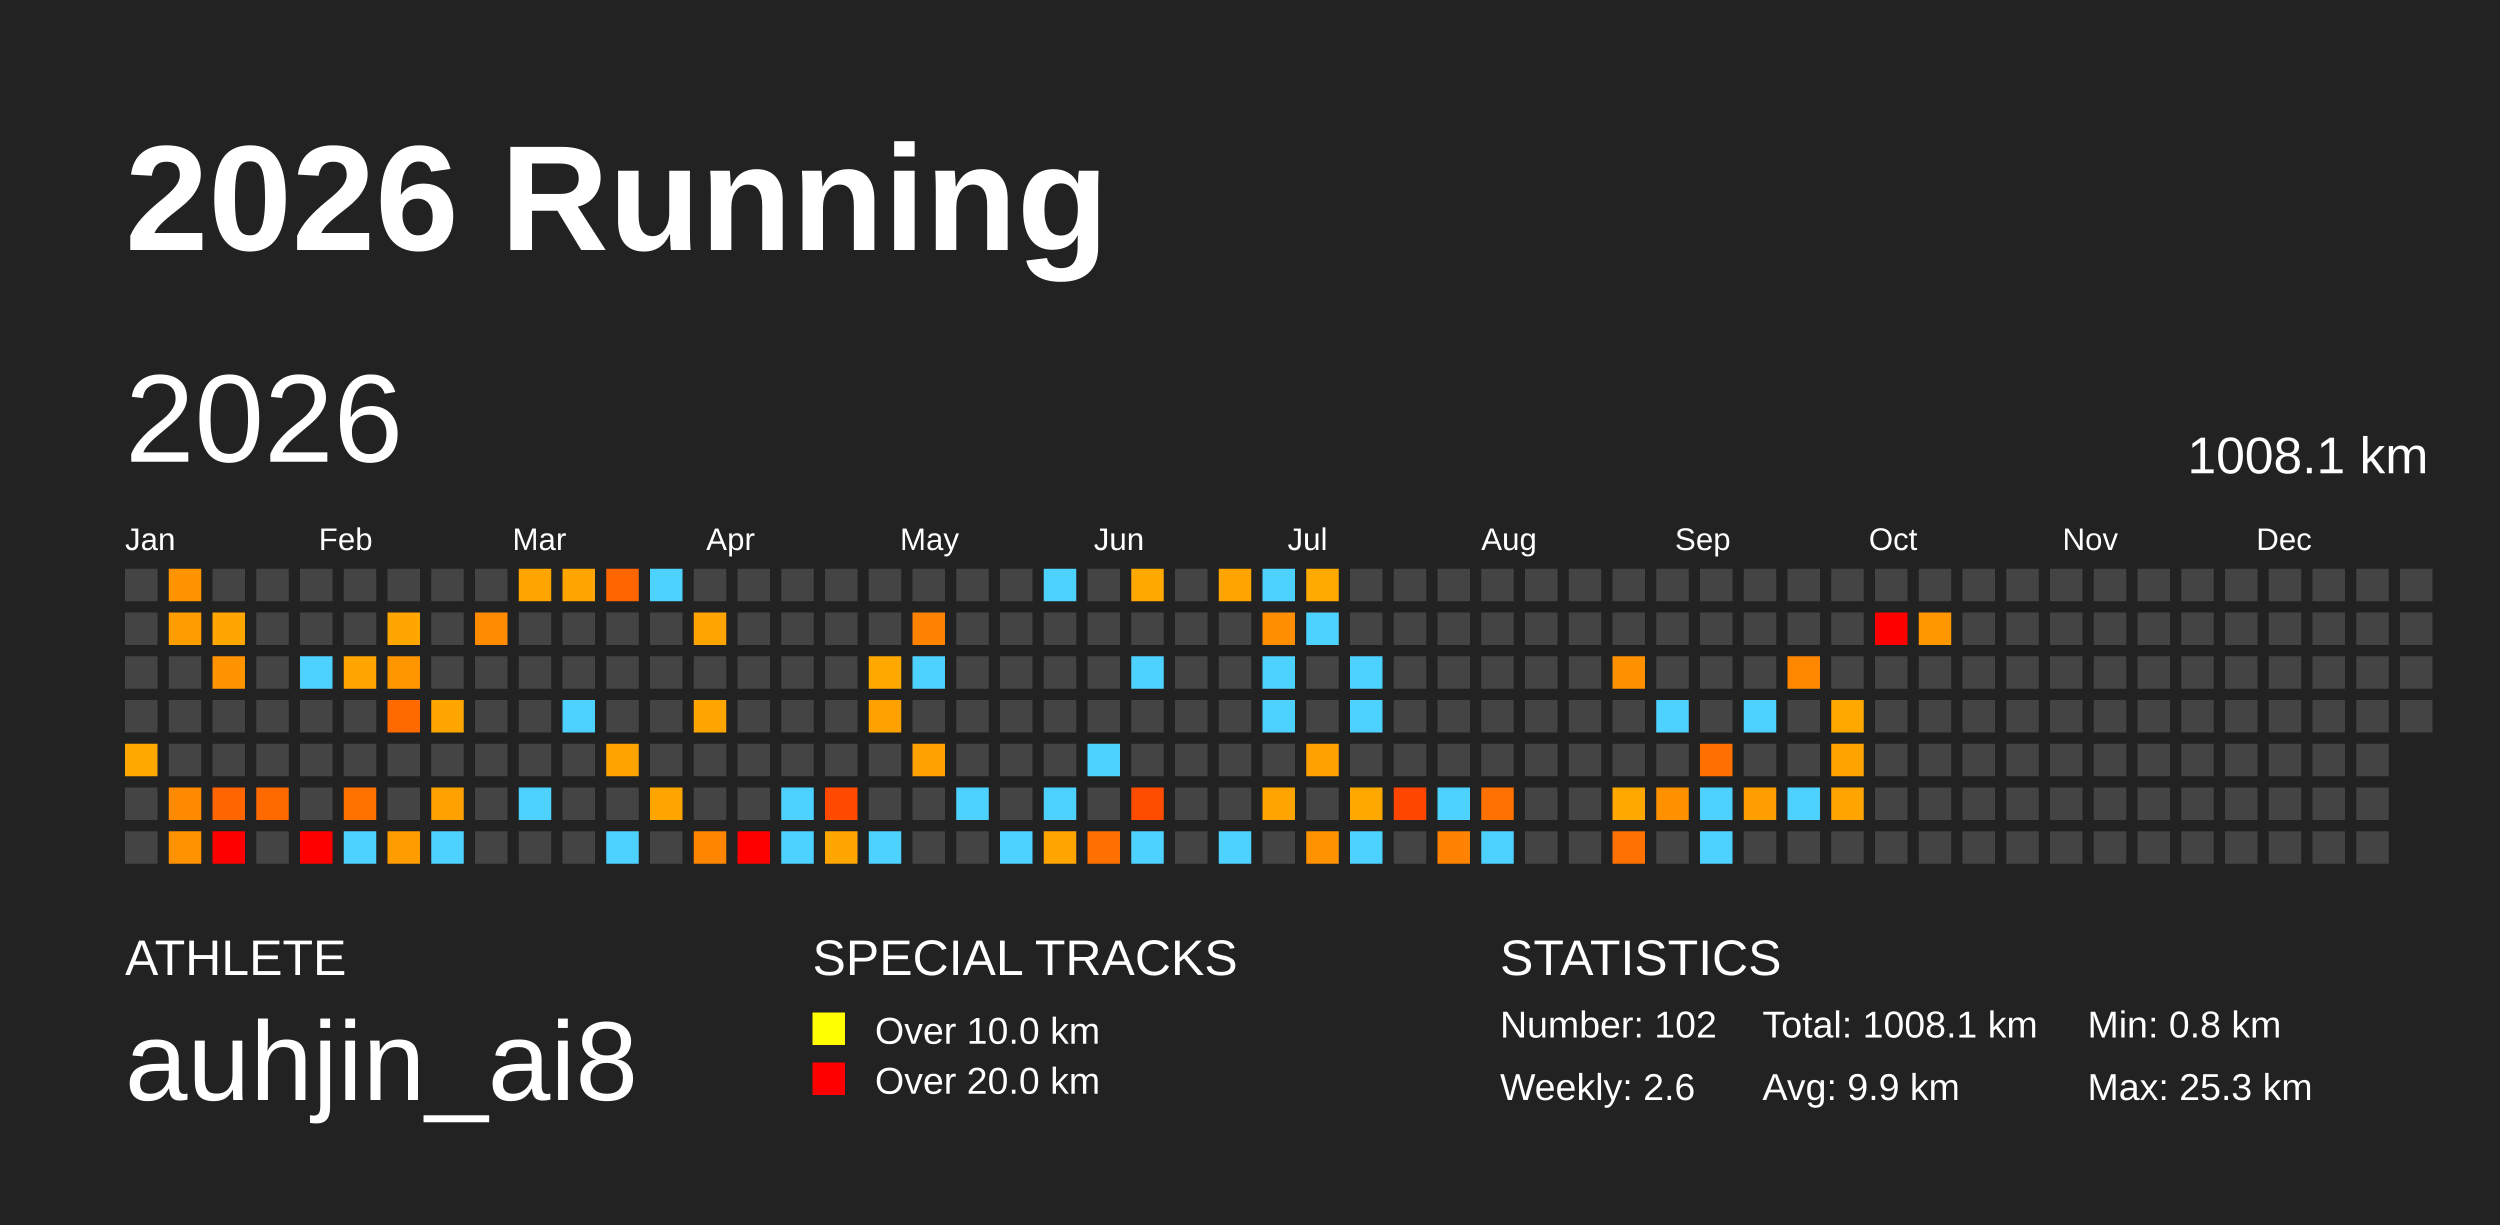
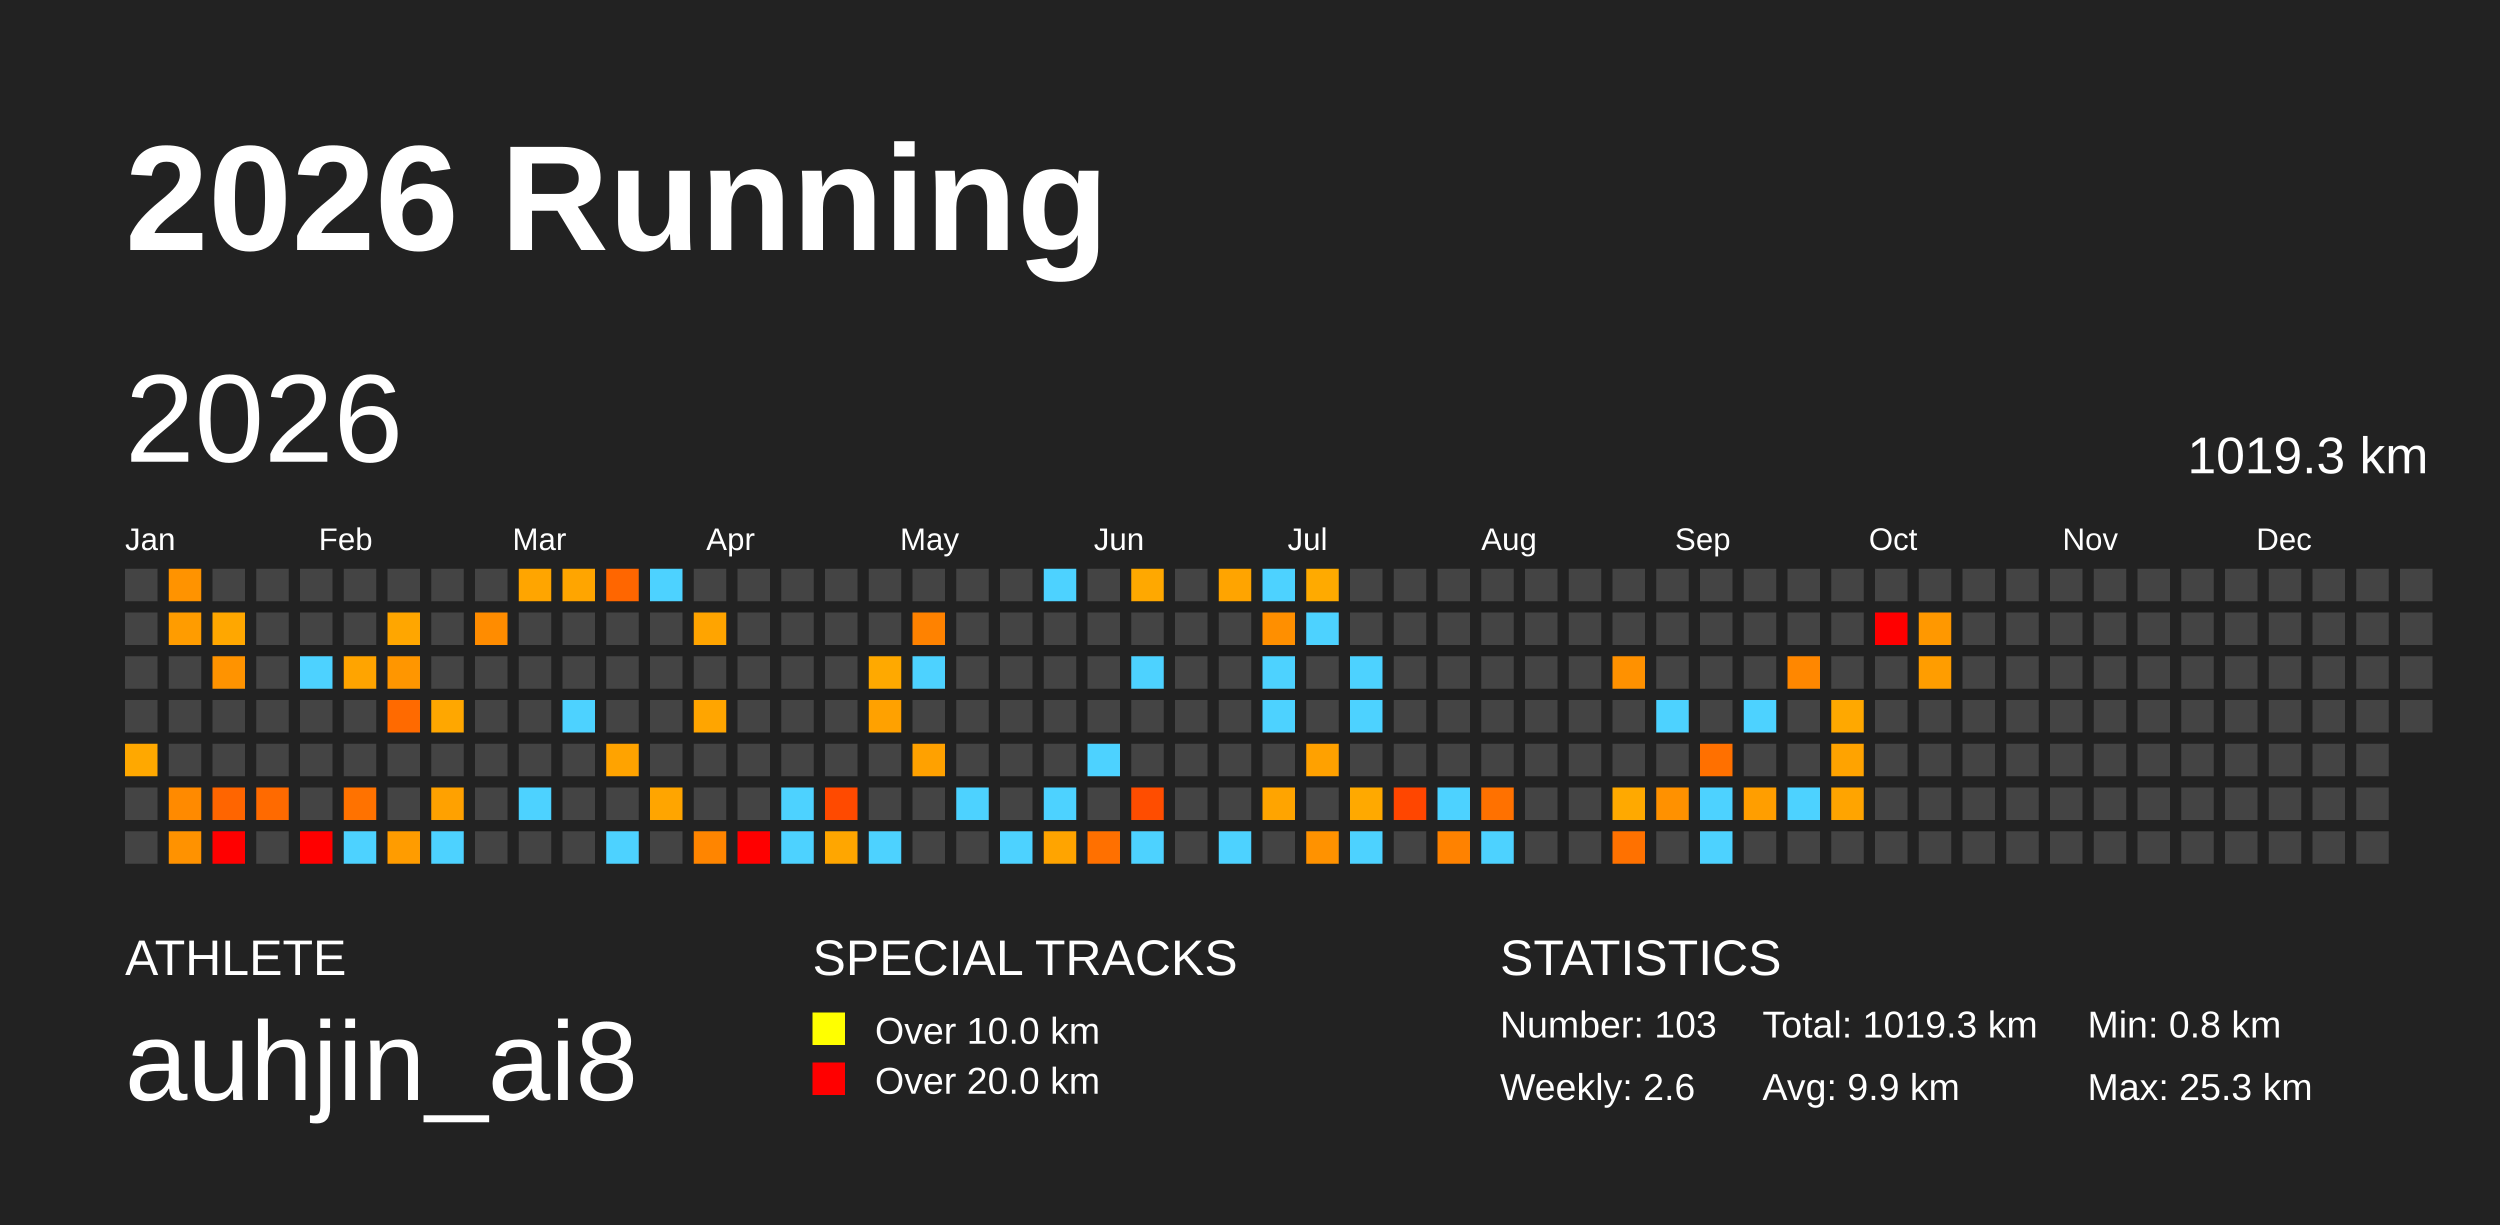
<svg xmlns="http://www.w3.org/2000/svg" baseProfile="full" height="98mm" version="1.1" viewBox="0,0,200,98" width="200mm">
  <defs />
  <rect fill="#222222" height="98" width="200" x="0" y="0" />
  <text fill="#FFFFFF" style="font-size:12px; font-family:Arial; font-weight:bold;" x="10" y="20">2026 Running</text>
  <text fill="#FFFFFF" style="font-size:4px; font-family:Arial" x="10" y="78">ATHLETE</text>
  <text fill="#FFFFFF" style="font-size:9px; font-family:Arial" x="10" y="88">auhjin_ai8</text>
  <text fill="#FFFFFF" style="font-size:4px; font-family:Arial" x="65" y="78">SPECIAL TRACKS</text>
  <rect fill="yellow" height="2.6" width="2.6" x="65" y="81" />
  <text fill="#FFFFFF" style="font-size:3px; font-family:Arial" x="70" y="83.5">Over 10.0 km</text>
  <rect fill="red" height="2.6" width="2.6" x="65" y="85" />
  <text fill="#FFFFFF" style="font-size:3px; font-family:Arial" x="70" y="87.5">Over 20.0 km</text>
  <text fill="#FFFFFF" style="font-size:4px; font-family:Arial" x="120" y="78">STATISTICS</text>
-   <text fill="#FFFFFF" style="font-size:3px; font-family:Arial" x="120" y="83">Number: 102</text>
+   <text fill="#FFFFFF" style="font-size:3px; font-family:Arial" x="120" y="83">Number: 103</text>
  <text fill="#FFFFFF" style="font-size:3px; font-family:Arial" x="120" y="88">Weekly: 2.6</text>
-   <text fill="#FFFFFF" style="font-size:3px; font-family:Arial" x="141" y="83">Total: 1008.1 km</text>
+   <text fill="#FFFFFF" style="font-size:3px; font-family:Arial" x="141" y="83">Total: 1019.3 km</text>
  <text fill="#FFFFFF" style="font-size:3px; font-family:Arial" x="141" y="88">Avg: 9.9 km</text>
  <text fill="#FFFFFF" style="font-size:3px; font-family:Arial" x="167" y="83">Min: 0.8 km</text>
  <text fill="#FFFFFF" style="font-size:3px; font-family:Arial" x="167" y="88">Max: 25.3 km</text>
  <text dominant-baseline="hanging" fill="#FFFFFF" style="font-size:10.0px; font-family:Arial;" x="10" y="30">2026</text>
-   <text dominant-baseline="hanging" fill="#FFFFFF" style="font-size:4.125px; font-family:Arial;" x="175" y="35">1008.1 km</text>
+   <text dominant-baseline="hanging" fill="#FFFFFF" style="font-size:4.125px; font-family:Arial;" x="175" y="35">1019.3 km</text>
  <text fill="#FFFFFF" style="font-size:2.5px; font-family:Arial" x="10.0" y="44">Jan</text>
  <text fill="#FFFFFF" style="font-size:2.5px; font-family:Arial" x="25.5" y="44">Feb</text>
  <text fill="#FFFFFF" style="font-size:2.5px; font-family:Arial" x="41.0" y="44">Mar</text>
  <text fill="#FFFFFF" style="font-size:2.5px; font-family:Arial" x="56.5" y="44">Apr</text>
  <text fill="#FFFFFF" style="font-size:2.5px; font-family:Arial" x="72.0" y="44">May</text>
  <text fill="#FFFFFF" style="font-size:2.5px; font-family:Arial" x="87.5" y="44">Jun</text>
  <text fill="#FFFFFF" style="font-size:2.5px; font-family:Arial" x="103.0" y="44">Jul</text>
  <text fill="#FFFFFF" style="font-size:2.5px; font-family:Arial" x="118.5" y="44">Aug</text>
  <text fill="#FFFFFF" style="font-size:2.5px; font-family:Arial" x="134.0" y="44">Sep</text>
  <text fill="#FFFFFF" style="font-size:2.5px; font-family:Arial" x="149.5" y="44">Oct</text>
  <text fill="#FFFFFF" style="font-size:2.5px; font-family:Arial" x="165.0" y="44">Nov</text>
  <text fill="#FFFFFF" style="font-size:2.5px; font-family:Arial" x="180.5" y="44">Dec</text>
  <rect fill="#444444" height="2.6" width="2.6" x="10.0" y="45.5" />
  <rect fill="#444444" height="2.6" width="2.6" x="10.0" y="49.0" />
  <rect fill="#444444" height="2.6" width="2.6" x="10.0" y="52.5" />
  <rect fill="#444444" height="2.6" width="2.6" x="10.0" y="56.0" />
  <rect fill="#ffa800" height="2.6" width="2.6" x="10.0" y="59.5" />
  <rect fill="#444444" height="2.6" width="2.6" x="10.0" y="63.0" />
  <rect fill="#444444" height="2.6" width="2.6" x="10.0" y="66.5" />
  <rect fill="#ff9300" height="2.6" width="2.6" x="13.5" y="45.5" />
  <rect fill="#ff9c00" height="2.6" width="2.6" x="13.5" y="49.0" />
  <rect fill="#444444" height="2.6" width="2.6" x="13.5" y="52.5" />
  <rect fill="#444444" height="2.6" width="2.6" x="13.5" y="56.0" />
  <rect fill="#444444" height="2.6" width="2.6" x="13.5" y="59.5" />
  <rect fill="#ff8a00" height="2.6" width="2.6" x="13.5" y="63.0" />
  <rect fill="#ff9200" height="2.6" width="2.6" x="13.5" y="66.5" />
  <rect fill="#444444" height="2.6" width="2.6" x="17.0" y="45.5" />
  <rect fill="#ffa700" height="2.6" width="2.6" x="17.0" y="49.0" />
  <rect fill="#ff9300" height="2.6" width="2.6" x="17.0" y="52.5" />
  <rect fill="#444444" height="2.6" width="2.6" x="17.0" y="56.0" />
  <rect fill="#444444" height="2.6" width="2.6" x="17.0" y="59.5" />
  <rect fill="#ff6500" height="2.6" width="2.6" x="17.0" y="63.0" />
  <rect fill="red" height="2.6" width="2.6" x="17.0" y="66.5" />
  <rect fill="#444444" height="2.6" width="2.6" x="20.5" y="45.5" />
  <rect fill="#444444" height="2.6" width="2.6" x="20.5" y="49.0" />
  <rect fill="#444444" height="2.6" width="2.6" x="20.5" y="52.5" />
  <rect fill="#444444" height="2.6" width="2.6" x="20.5" y="56.0" />
  <rect fill="#444444" height="2.6" width="2.6" x="20.5" y="59.5" />
  <rect fill="#ff6a00" height="2.6" width="2.6" x="20.5" y="63.0" />
  <rect fill="#444444" height="2.6" width="2.6" x="20.5" y="66.5" />
  <rect fill="#444444" height="2.6" width="2.6" x="24.0" y="45.5" />
  <rect fill="#444444" height="2.6" width="2.6" x="24.0" y="49.0" />
  <rect fill="#4dd2ff" height="2.6" width="2.6" x="24.0" y="52.5" />
  <rect fill="#444444" height="2.6" width="2.6" x="24.0" y="56.0" />
  <rect fill="#444444" height="2.6" width="2.6" x="24.0" y="59.5" />
  <rect fill="#444444" height="2.6" width="2.6" x="24.0" y="63.0" />
  <rect fill="red" height="2.6" width="2.6" x="24.0" y="66.5" />
  <rect fill="#444444" height="2.6" width="2.6" x="27.5" y="45.5" />
  <rect fill="#444444" height="2.6" width="2.6" x="27.5" y="49.0" />
  <rect fill="#ffa400" height="2.6" width="2.6" x="27.5" y="52.5" />
  <rect fill="#444444" height="2.6" width="2.6" x="27.5" y="56.0" />
  <rect fill="#444444" height="2.6" width="2.6" x="27.5" y="59.5" />
  <rect fill="#ff7200" height="2.6" width="2.6" x="27.5" y="63.0" />
  <rect fill="#4dd2ff" height="2.6" width="2.6" x="27.5" y="66.5" />
  <rect fill="#444444" height="2.6" width="2.6" x="31.0" y="45.5" />
  <rect fill="#ffa600" height="2.6" width="2.6" x="31.0" y="49.0" />
  <rect fill="#ff9600" height="2.6" width="2.6" x="31.0" y="52.5" />
  <rect fill="#ff6a00" height="2.6" width="2.6" x="31.0" y="56.0" />
  <rect fill="#444444" height="2.6" width="2.6" x="31.0" y="59.5" />
  <rect fill="#444444" height="2.6" width="2.6" x="31.0" y="63.0" />
  <rect fill="#ff9c00" height="2.6" width="2.6" x="31.0" y="66.5" />
  <rect fill="#444444" height="2.6" width="2.6" x="34.5" y="45.5" />
  <rect fill="#444444" height="2.6" width="2.6" x="34.5" y="49.0" />
  <rect fill="#444444" height="2.6" width="2.6" x="34.5" y="52.5" />
  <rect fill="#ffa700" height="2.6" width="2.6" x="34.5" y="56.0" />
  <rect fill="#444444" height="2.6" width="2.6" x="34.5" y="59.5" />
  <rect fill="#ffa100" height="2.6" width="2.6" x="34.5" y="63.0" />
  <rect fill="#4dd2ff" height="2.6" width="2.6" x="34.5" y="66.5" />
  <rect fill="#444444" height="2.6" width="2.6" x="38.0" y="45.5" />
  <rect fill="#ff8c00" height="2.6" width="2.6" x="38.0" y="49.0" />
  <rect fill="#444444" height="2.6" width="2.6" x="38.0" y="52.5" />
  <rect fill="#444444" height="2.6" width="2.6" x="38.0" y="56.0" />
  <rect fill="#444444" height="2.6" width="2.6" x="38.0" y="59.5" />
  <rect fill="#444444" height="2.6" width="2.6" x="38.0" y="63.0" />
  <rect fill="#444444" height="2.6" width="2.6" x="38.0" y="66.5" />
  <rect fill="#ffa500" height="2.6" width="2.6" x="41.5" y="45.5" />
  <rect fill="#444444" height="2.6" width="2.6" x="41.5" y="49.0" />
  <rect fill="#444444" height="2.6" width="2.6" x="41.5" y="52.5" />
  <rect fill="#444444" height="2.6" width="2.6" x="41.5" y="56.0" />
  <rect fill="#444444" height="2.6" width="2.6" x="41.5" y="59.5" />
  <rect fill="#4dd2ff" height="2.6" width="2.6" x="41.5" y="63.0" />
  <rect fill="#444444" height="2.6" width="2.6" x="41.5" y="66.5" />
  <rect fill="#ffa500" height="2.6" width="2.6" x="45.0" y="45.5" />
  <rect fill="#444444" height="2.6" width="2.6" x="45.0" y="49.0" />
  <rect fill="#444444" height="2.6" width="2.6" x="45.0" y="52.5" />
  <rect fill="#4dd2ff" height="2.6" width="2.6" x="45.0" y="56.0" />
  <rect fill="#444444" height="2.6" width="2.6" x="45.0" y="59.5" />
  <rect fill="#444444" height="2.6" width="2.6" x="45.0" y="63.0" />
  <rect fill="#444444" height="2.6" width="2.6" x="45.0" y="66.5" />
  <rect fill="#ff6600" height="2.6" width="2.6" x="48.5" y="45.5" />
  <rect fill="#444444" height="2.6" width="2.6" x="48.5" y="49.0" />
  <rect fill="#444444" height="2.6" width="2.6" x="48.5" y="52.5" />
  <rect fill="#444444" height="2.6" width="2.6" x="48.5" y="56.0" />
  <rect fill="#ffa300" height="2.6" width="2.6" x="48.5" y="59.5" />
  <rect fill="#444444" height="2.6" width="2.6" x="48.5" y="63.0" />
  <rect fill="#4dd2ff" height="2.6" width="2.6" x="48.5" y="66.5" />
  <rect fill="#4dd2ff" height="2.6" width="2.6" x="52.0" y="45.5" />
  <rect fill="#444444" height="2.6" width="2.6" x="52.0" y="49.0" />
  <rect fill="#444444" height="2.6" width="2.6" x="52.0" y="52.5" />
  <rect fill="#444444" height="2.6" width="2.6" x="52.0" y="56.0" />
  <rect fill="#444444" height="2.6" width="2.6" x="52.0" y="59.5" />
  <rect fill="#ffa500" height="2.6" width="2.6" x="52.0" y="63.0" />
  <rect fill="#444444" height="2.6" width="2.6" x="52.0" y="66.5" />
  <rect fill="#444444" height="2.6" width="2.6" x="55.5" y="45.5" />
  <rect fill="#ffa400" height="2.6" width="2.6" x="55.5" y="49.0" />
  <rect fill="#444444" height="2.6" width="2.6" x="55.5" y="52.5" />
  <rect fill="#ffa500" height="2.6" width="2.6" x="55.5" y="56.0" />
  <rect fill="#444444" height="2.6" width="2.6" x="55.5" y="59.5" />
  <rect fill="#444444" height="2.6" width="2.6" x="55.5" y="63.0" />
  <rect fill="#ff8500" height="2.6" width="2.6" x="55.5" y="66.5" />
  <rect fill="#444444" height="2.6" width="2.6" x="59.0" y="45.5" />
  <rect fill="#444444" height="2.6" width="2.6" x="59.0" y="49.0" />
  <rect fill="#444444" height="2.6" width="2.6" x="59.0" y="52.5" />
  <rect fill="#444444" height="2.6" width="2.6" x="59.0" y="56.0" />
  <rect fill="#444444" height="2.6" width="2.6" x="59.0" y="59.5" />
  <rect fill="#444444" height="2.6" width="2.6" x="59.0" y="63.0" />
  <rect fill="red" height="2.6" width="2.6" x="59.0" y="66.5" />
  <rect fill="#444444" height="2.6" width="2.6" x="62.5" y="45.5" />
  <rect fill="#444444" height="2.6" width="2.6" x="62.5" y="49.0" />
  <rect fill="#444444" height="2.6" width="2.6" x="62.5" y="52.5" />
  <rect fill="#444444" height="2.6" width="2.6" x="62.5" y="56.0" />
  <rect fill="#444444" height="2.6" width="2.6" x="62.5" y="59.5" />
  <rect fill="#4dd2ff" height="2.6" width="2.6" x="62.5" y="63.0" />
  <rect fill="#4dd2ff" height="2.6" width="2.6" x="62.5" y="66.5" />
  <rect fill="#444444" height="2.6" width="2.6" x="66.0" y="45.5" />
  <rect fill="#444444" height="2.6" width="2.6" x="66.0" y="49.0" />
  <rect fill="#444444" height="2.6" width="2.6" x="66.0" y="52.5" />
  <rect fill="#444444" height="2.6" width="2.6" x="66.0" y="56.0" />
  <rect fill="#444444" height="2.6" width="2.6" x="66.0" y="59.5" />
  <rect fill="#ff4a00" height="2.6" width="2.6" x="66.0" y="63.0" />
  <rect fill="#ffa600" height="2.6" width="2.6" x="66.0" y="66.5" />
  <rect fill="#444444" height="2.6" width="2.6" x="69.5" y="45.5" />
  <rect fill="#444444" height="2.6" width="2.6" x="69.5" y="49.0" />
  <rect fill="#ffa900" height="2.6" width="2.6" x="69.5" y="52.5" />
  <rect fill="#ffa100" height="2.6" width="2.6" x="69.5" y="56.0" />
  <rect fill="#444444" height="2.6" width="2.6" x="69.5" y="59.5" />
  <rect fill="#444444" height="2.6" width="2.6" x="69.5" y="63.0" />
  <rect fill="#4dd2ff" height="2.6" width="2.6" x="69.5" y="66.5" />
  <rect fill="#444444" height="2.6" width="2.6" x="73.0" y="45.5" />
  <rect fill="#ff8200" height="2.6" width="2.6" x="73.0" y="49.0" />
  <rect fill="#4dd2ff" height="2.6" width="2.6" x="73.0" y="52.5" />
  <rect fill="#444444" height="2.6" width="2.6" x="73.0" y="56.0" />
  <rect fill="#ffa100" height="2.6" width="2.6" x="73.0" y="59.5" />
  <rect fill="#444444" height="2.6" width="2.6" x="73.0" y="63.0" />
  <rect fill="#444444" height="2.6" width="2.6" x="73.0" y="66.5" />
  <rect fill="#444444" height="2.6" width="2.6" x="76.5" y="45.5" />
  <rect fill="#444444" height="2.6" width="2.6" x="76.5" y="49.0" />
  <rect fill="#444444" height="2.6" width="2.6" x="76.5" y="52.5" />
  <rect fill="#444444" height="2.6" width="2.6" x="76.5" y="56.0" />
  <rect fill="#444444" height="2.6" width="2.6" x="76.5" y="59.5" />
  <rect fill="#4dd2ff" height="2.6" width="2.6" x="76.5" y="63.0" />
  <rect fill="#444444" height="2.6" width="2.6" x="76.5" y="66.5" />
  <rect fill="#444444" height="2.6" width="2.6" x="80.0" y="45.5" />
  <rect fill="#444444" height="2.6" width="2.6" x="80.0" y="49.0" />
  <rect fill="#444444" height="2.6" width="2.6" x="80.0" y="52.5" />
  <rect fill="#444444" height="2.6" width="2.6" x="80.0" y="56.0" />
  <rect fill="#444444" height="2.6" width="2.6" x="80.0" y="59.5" />
  <rect fill="#444444" height="2.6" width="2.6" x="80.0" y="63.0" />
  <rect fill="#4dd2ff" height="2.6" width="2.6" x="80.0" y="66.5" />
  <rect fill="#4dd2ff" height="2.6" width="2.6" x="83.5" y="45.5" />
  <rect fill="#444444" height="2.6" width="2.6" x="83.5" y="49.0" />
  <rect fill="#444444" height="2.6" width="2.6" x="83.5" y="52.5" />
  <rect fill="#444444" height="2.6" width="2.6" x="83.5" y="56.0" />
  <rect fill="#444444" height="2.6" width="2.6" x="83.5" y="59.5" />
  <rect fill="#4dd2ff" height="2.6" width="2.6" x="83.5" y="63.0" />
  <rect fill="#ffa400" height="2.6" width="2.6" x="83.5" y="66.5" />
  <rect fill="#444444" height="2.6" width="2.6" x="87.0" y="45.5" />
  <rect fill="#444444" height="2.6" width="2.6" x="87.0" y="49.0" />
  <rect fill="#444444" height="2.6" width="2.6" x="87.0" y="52.5" />
  <rect fill="#444444" height="2.6" width="2.6" x="87.0" y="56.0" />
  <rect fill="#4dd2ff" height="2.6" width="2.6" x="87.0" y="59.5" />
  <rect fill="#444444" height="2.6" width="2.6" x="87.0" y="63.0" />
  <rect fill="#ff7000" height="2.6" width="2.6" x="87.0" y="66.5" />
  <rect fill="#ffa800" height="2.6" width="2.6" x="90.5" y="45.5" />
  <rect fill="#444444" height="2.6" width="2.6" x="90.5" y="49.0" />
  <rect fill="#4dd2ff" height="2.6" width="2.6" x="90.5" y="52.5" />
  <rect fill="#444444" height="2.6" width="2.6" x="90.5" y="56.0" />
  <rect fill="#444444" height="2.6" width="2.6" x="90.5" y="59.5" />
  <rect fill="#ff4d00" height="2.6" width="2.6" x="90.5" y="63.0" />
  <rect fill="#4dd2ff" height="2.6" width="2.6" x="90.5" y="66.5" />
  <rect fill="#444444" height="2.6" width="2.6" x="94.0" y="45.5" />
  <rect fill="#444444" height="2.6" width="2.6" x="94.0" y="49.0" />
  <rect fill="#444444" height="2.6" width="2.6" x="94.0" y="52.5" />
  <rect fill="#444444" height="2.6" width="2.6" x="94.0" y="56.0" />
  <rect fill="#444444" height="2.6" width="2.6" x="94.0" y="59.5" />
  <rect fill="#444444" height="2.6" width="2.6" x="94.0" y="63.0" />
  <rect fill="#444444" height="2.6" width="2.6" x="94.0" y="66.5" />
  <rect fill="#ffa400" height="2.6" width="2.6" x="97.5" y="45.5" />
  <rect fill="#444444" height="2.6" width="2.6" x="97.5" y="49.0" />
  <rect fill="#444444" height="2.6" width="2.6" x="97.5" y="52.5" />
  <rect fill="#444444" height="2.6" width="2.6" x="97.5" y="56.0" />
  <rect fill="#444444" height="2.6" width="2.6" x="97.5" y="59.5" />
  <rect fill="#444444" height="2.6" width="2.6" x="97.5" y="63.0" />
  <rect fill="#4dd2ff" height="2.6" width="2.6" x="97.5" y="66.5" />
  <rect fill="#4dd2ff" height="2.6" width="2.6" x="101.0" y="45.5" />
  <rect fill="#ff8f00" height="2.6" width="2.6" x="101.0" y="49.0" />
  <rect fill="#4dd2ff" height="2.6" width="2.6" x="101.0" y="52.5" />
  <rect fill="#4dd2ff" height="2.6" width="2.6" x="101.0" y="56.0" />
  <rect fill="#444444" height="2.6" width="2.6" x="101.0" y="59.5" />
  <rect fill="#ffa400" height="2.6" width="2.6" x="101.0" y="63.0" />
  <rect fill="#444444" height="2.6" width="2.6" x="101.0" y="66.5" />
  <rect fill="#ffaa00" height="2.6" width="2.6" x="104.5" y="45.5" />
  <rect fill="#4dd2ff" height="2.6" width="2.6" x="104.5" y="49.0" />
  <rect fill="#444444" height="2.6" width="2.6" x="104.5" y="52.5" />
  <rect fill="#444444" height="2.6" width="2.6" x="104.5" y="56.0" />
  <rect fill="#ffa100" height="2.6" width="2.6" x="104.5" y="59.5" />
  <rect fill="#444444" height="2.6" width="2.6" x="104.5" y="63.0" />
  <rect fill="#ff9200" height="2.6" width="2.6" x="104.5" y="66.5" />
  <rect fill="#444444" height="2.6" width="2.6" x="108.0" y="45.5" />
  <rect fill="#444444" height="2.6" width="2.6" x="108.0" y="49.0" />
  <rect fill="#4dd2ff" height="2.6" width="2.6" x="108.0" y="52.5" />
  <rect fill="#4dd2ff" height="2.6" width="2.6" x="108.0" y="56.0" />
  <rect fill="#444444" height="2.6" width="2.6" x="108.0" y="59.5" />
  <rect fill="#ffa900" height="2.6" width="2.6" x="108.0" y="63.0" />
  <rect fill="#4dd2ff" height="2.6" width="2.6" x="108.0" y="66.5" />
  <rect fill="#444444" height="2.6" width="2.6" x="111.5" y="45.5" />
  <rect fill="#444444" height="2.6" width="2.6" x="111.5" y="49.0" />
  <rect fill="#444444" height="2.6" width="2.6" x="111.5" y="52.5" />
  <rect fill="#444444" height="2.6" width="2.6" x="111.5" y="56.0" />
  <rect fill="#444444" height="2.6" width="2.6" x="111.5" y="59.5" />
  <rect fill="#ff4600" height="2.6" width="2.6" x="111.5" y="63.0" />
  <rect fill="#444444" height="2.6" width="2.6" x="111.5" y="66.5" />
  <rect fill="#444444" height="2.6" width="2.6" x="115.0" y="45.5" />
  <rect fill="#444444" height="2.6" width="2.6" x="115.0" y="49.0" />
  <rect fill="#444444" height="2.6" width="2.6" x="115.0" y="52.5" />
  <rect fill="#444444" height="2.6" width="2.6" x="115.0" y="56.0" />
  <rect fill="#444444" height="2.6" width="2.6" x="115.0" y="59.5" />
  <rect fill="#4dd2ff" height="2.6" width="2.6" x="115.0" y="63.0" />
  <rect fill="#ff8200" height="2.6" width="2.6" x="115.0" y="66.5" />
  <rect fill="#444444" height="2.6" width="2.6" x="118.5" y="45.5" />
  <rect fill="#444444" height="2.6" width="2.6" x="118.5" y="49.0" />
  <rect fill="#444444" height="2.6" width="2.6" x="118.5" y="52.5" />
  <rect fill="#444444" height="2.6" width="2.6" x="118.5" y="56.0" />
  <rect fill="#444444" height="2.6" width="2.6" x="118.5" y="59.5" />
  <rect fill="#ff7100" height="2.6" width="2.6" x="118.5" y="63.0" />
  <rect fill="#4dd2ff" height="2.6" width="2.6" x="118.5" y="66.5" />
  <rect fill="#444444" height="2.6" width="2.6" x="122.0" y="45.5" />
  <rect fill="#444444" height="2.6" width="2.6" x="122.0" y="49.0" />
  <rect fill="#444444" height="2.6" width="2.6" x="122.0" y="52.5" />
  <rect fill="#444444" height="2.6" width="2.6" x="122.0" y="56.0" />
  <rect fill="#444444" height="2.6" width="2.6" x="122.0" y="59.5" />
  <rect fill="#444444" height="2.6" width="2.6" x="122.0" y="63.0" />
  <rect fill="#444444" height="2.6" width="2.6" x="122.0" y="66.5" />
  <rect fill="#444444" height="2.6" width="2.6" x="125.5" y="45.5" />
  <rect fill="#444444" height="2.6" width="2.6" x="125.5" y="49.0" />
  <rect fill="#444444" height="2.6" width="2.6" x="125.5" y="52.5" />
  <rect fill="#444444" height="2.6" width="2.6" x="125.5" y="56.0" />
  <rect fill="#444444" height="2.6" width="2.6" x="125.5" y="59.5" />
  <rect fill="#444444" height="2.6" width="2.6" x="125.5" y="63.0" />
  <rect fill="#444444" height="2.6" width="2.6" x="125.5" y="66.5" />
  <rect fill="#444444" height="2.6" width="2.6" x="129.0" y="45.5" />
  <rect fill="#444444" height="2.6" width="2.6" x="129.0" y="49.0" />
  <rect fill="#ff9100" height="2.6" width="2.6" x="129.0" y="52.5" />
  <rect fill="#444444" height="2.6" width="2.6" x="129.0" y="56.0" />
  <rect fill="#444444" height="2.6" width="2.6" x="129.0" y="59.5" />
  <rect fill="#ffa900" height="2.6" width="2.6" x="129.0" y="63.0" />
  <rect fill="#ff7100" height="2.6" width="2.6" x="129.0" y="66.5" />
  <rect fill="#444444" height="2.6" width="2.6" x="132.5" y="45.5" />
  <rect fill="#444444" height="2.6" width="2.6" x="132.5" y="49.0" />
  <rect fill="#444444" height="2.6" width="2.6" x="132.5" y="52.5" />
  <rect fill="#4dd2ff" height="2.6" width="2.6" x="132.5" y="56.0" />
  <rect fill="#444444" height="2.6" width="2.6" x="132.5" y="59.5" />
  <rect fill="#ff9100" height="2.6" width="2.6" x="132.5" y="63.0" />
  <rect fill="#444444" height="2.6" width="2.6" x="132.5" y="66.5" />
  <rect fill="#444444" height="2.6" width="2.6" x="136.0" y="45.5" />
  <rect fill="#444444" height="2.6" width="2.6" x="136.0" y="49.0" />
  <rect fill="#444444" height="2.6" width="2.6" x="136.0" y="52.5" />
  <rect fill="#444444" height="2.6" width="2.6" x="136.0" y="56.0" />
  <rect fill="#ff7000" height="2.6" width="2.6" x="136.0" y="59.5" />
  <rect fill="#4dd2ff" height="2.6" width="2.6" x="136.0" y="63.0" />
  <rect fill="#4dd2ff" height="2.6" width="2.6" x="136.0" y="66.5" />
  <rect fill="#444444" height="2.6" width="2.6" x="139.5" y="45.5" />
  <rect fill="#444444" height="2.6" width="2.6" x="139.5" y="49.0" />
  <rect fill="#444444" height="2.6" width="2.6" x="139.5" y="52.5" />
  <rect fill="#4dd2ff" height="2.6" width="2.6" x="139.5" y="56.0" />
  <rect fill="#444444" height="2.6" width="2.6" x="139.5" y="59.5" />
  <rect fill="#ff9e00" height="2.6" width="2.6" x="139.5" y="63.0" />
  <rect fill="#444444" height="2.6" width="2.6" x="139.5" y="66.5" />
  <rect fill="#444444" height="2.6" width="2.6" x="143.0" y="45.5" />
  <rect fill="#444444" height="2.6" width="2.6" x="143.0" y="49.0" />
  <rect fill="#ff8700" height="2.6" width="2.6" x="143.0" y="52.5" />
  <rect fill="#444444" height="2.6" width="2.6" x="143.0" y="56.0" />
  <rect fill="#444444" height="2.6" width="2.6" x="143.0" y="59.5" />
  <rect fill="#4dd2ff" height="2.6" width="2.6" x="143.0" y="63.0" />
  <rect fill="#444444" height="2.6" width="2.6" x="143.0" y="66.5" />
  <rect fill="#444444" height="2.6" width="2.6" x="146.5" y="45.5" />
  <rect fill="#444444" height="2.6" width="2.6" x="146.5" y="49.0" />
  <rect fill="#444444" height="2.6" width="2.6" x="146.5" y="52.5" />
  <rect fill="#ffa800" height="2.6" width="2.6" x="146.5" y="56.0" />
  <rect fill="#ffa300" height="2.6" width="2.6" x="146.5" y="59.5" />
  <rect fill="#ffa400" height="2.6" width="2.6" x="146.5" y="63.0" />
  <rect fill="#444444" height="2.6" width="2.6" x="146.5" y="66.5" />
  <rect fill="#444444" height="2.6" width="2.6" x="150.0" y="45.5" />
  <rect fill="red" height="2.6" width="2.6" x="150.0" y="49.0" />
  <rect fill="#444444" height="2.6" width="2.6" x="150.0" y="52.5" />
  <rect fill="#444444" height="2.6" width="2.6" x="150.0" y="56.0" />
  <rect fill="#444444" height="2.6" width="2.6" x="150.0" y="59.5" />
  <rect fill="#444444" height="2.6" width="2.6" x="150.0" y="63.0" />
  <rect fill="#444444" height="2.6" width="2.6" x="150.0" y="66.5" />
  <rect fill="#444444" height="2.6" width="2.6" x="153.5" y="45.5" />
  <rect fill="#ff9800" height="2.6" width="2.6" x="153.5" y="49.0" />
-   <rect fill="#444444" height="2.6" width="2.6" x="153.5" y="52.5" />
+   <rect fill="#ff9d00" height="2.6" width="2.6" x="153.5" y="52.5" />
  <rect fill="#444444" height="2.6" width="2.6" x="153.5" y="56.0" />
  <rect fill="#444444" height="2.6" width="2.6" x="153.5" y="59.5" />
  <rect fill="#444444" height="2.6" width="2.6" x="153.5" y="63.0" />
  <rect fill="#444444" height="2.6" width="2.6" x="153.5" y="66.5" />
  <rect fill="#444444" height="2.6" width="2.6" x="157.0" y="45.5" />
  <rect fill="#444444" height="2.6" width="2.6" x="157.0" y="49.0" />
  <rect fill="#444444" height="2.6" width="2.6" x="157.0" y="52.5" />
  <rect fill="#444444" height="2.6" width="2.6" x="157.0" y="56.0" />
  <rect fill="#444444" height="2.6" width="2.6" x="157.0" y="59.5" />
  <rect fill="#444444" height="2.6" width="2.6" x="157.0" y="63.0" />
  <rect fill="#444444" height="2.6" width="2.6" x="157.0" y="66.5" />
  <rect fill="#444444" height="2.6" width="2.6" x="160.5" y="45.5" />
  <rect fill="#444444" height="2.6" width="2.6" x="160.5" y="49.0" />
  <rect fill="#444444" height="2.6" width="2.6" x="160.5" y="52.5" />
  <rect fill="#444444" height="2.6" width="2.6" x="160.5" y="56.0" />
  <rect fill="#444444" height="2.6" width="2.6" x="160.5" y="59.5" />
  <rect fill="#444444" height="2.6" width="2.6" x="160.5" y="63.0" />
  <rect fill="#444444" height="2.6" width="2.6" x="160.5" y="66.5" />
  <rect fill="#444444" height="2.6" width="2.6" x="164.0" y="45.5" />
  <rect fill="#444444" height="2.6" width="2.6" x="164.0" y="49.0" />
  <rect fill="#444444" height="2.6" width="2.6" x="164.0" y="52.5" />
  <rect fill="#444444" height="2.6" width="2.6" x="164.0" y="56.0" />
  <rect fill="#444444" height="2.6" width="2.6" x="164.0" y="59.5" />
  <rect fill="#444444" height="2.6" width="2.6" x="164.0" y="63.0" />
  <rect fill="#444444" height="2.6" width="2.6" x="164.0" y="66.5" />
  <rect fill="#444444" height="2.6" width="2.6" x="167.5" y="45.5" />
  <rect fill="#444444" height="2.6" width="2.6" x="167.5" y="49.0" />
  <rect fill="#444444" height="2.6" width="2.6" x="167.5" y="52.5" />
  <rect fill="#444444" height="2.6" width="2.6" x="167.5" y="56.0" />
  <rect fill="#444444" height="2.6" width="2.6" x="167.5" y="59.5" />
  <rect fill="#444444" height="2.6" width="2.6" x="167.5" y="63.0" />
  <rect fill="#444444" height="2.6" width="2.6" x="167.5" y="66.5" />
  <rect fill="#444444" height="2.6" width="2.6" x="171.0" y="45.5" />
  <rect fill="#444444" height="2.6" width="2.6" x="171.0" y="49.0" />
  <rect fill="#444444" height="2.6" width="2.6" x="171.0" y="52.5" />
  <rect fill="#444444" height="2.6" width="2.6" x="171.0" y="56.0" />
  <rect fill="#444444" height="2.6" width="2.6" x="171.0" y="59.5" />
  <rect fill="#444444" height="2.6" width="2.6" x="171.0" y="63.0" />
  <rect fill="#444444" height="2.6" width="2.6" x="171.0" y="66.5" />
  <rect fill="#444444" height="2.6" width="2.6" x="174.5" y="45.5" />
  <rect fill="#444444" height="2.6" width="2.6" x="174.5" y="49.0" />
  <rect fill="#444444" height="2.6" width="2.6" x="174.5" y="52.5" />
  <rect fill="#444444" height="2.6" width="2.6" x="174.5" y="56.0" />
  <rect fill="#444444" height="2.6" width="2.6" x="174.5" y="59.5" />
  <rect fill="#444444" height="2.6" width="2.6" x="174.5" y="63.0" />
  <rect fill="#444444" height="2.6" width="2.6" x="174.5" y="66.5" />
  <rect fill="#444444" height="2.6" width="2.6" x="178.0" y="45.5" />
  <rect fill="#444444" height="2.6" width="2.6" x="178.0" y="49.0" />
  <rect fill="#444444" height="2.6" width="2.6" x="178.0" y="52.5" />
  <rect fill="#444444" height="2.6" width="2.6" x="178.0" y="56.0" />
  <rect fill="#444444" height="2.6" width="2.6" x="178.0" y="59.5" />
  <rect fill="#444444" height="2.6" width="2.6" x="178.0" y="63.0" />
  <rect fill="#444444" height="2.6" width="2.6" x="178.0" y="66.5" />
  <rect fill="#444444" height="2.6" width="2.6" x="181.5" y="45.5" />
  <rect fill="#444444" height="2.6" width="2.6" x="181.5" y="49.0" />
  <rect fill="#444444" height="2.6" width="2.6" x="181.5" y="52.5" />
  <rect fill="#444444" height="2.6" width="2.6" x="181.5" y="56.0" />
  <rect fill="#444444" height="2.6" width="2.6" x="181.5" y="59.5" />
  <rect fill="#444444" height="2.6" width="2.6" x="181.5" y="63.0" />
  <rect fill="#444444" height="2.6" width="2.6" x="181.5" y="66.5" />
  <rect fill="#444444" height="2.6" width="2.6" x="185.0" y="45.5" />
  <rect fill="#444444" height="2.6" width="2.6" x="185.0" y="49.0" />
  <rect fill="#444444" height="2.6" width="2.6" x="185.0" y="52.5" />
  <rect fill="#444444" height="2.6" width="2.6" x="185.0" y="56.0" />
  <rect fill="#444444" height="2.6" width="2.6" x="185.0" y="59.5" />
  <rect fill="#444444" height="2.6" width="2.6" x="185.0" y="63.0" />
  <rect fill="#444444" height="2.6" width="2.6" x="185.0" y="66.5" />
  <rect fill="#444444" height="2.6" width="2.6" x="188.5" y="45.5" />
  <rect fill="#444444" height="2.6" width="2.6" x="188.5" y="49.0" />
  <rect fill="#444444" height="2.6" width="2.6" x="188.5" y="52.5" />
  <rect fill="#444444" height="2.6" width="2.6" x="188.5" y="56.0" />
  <rect fill="#444444" height="2.6" width="2.6" x="188.5" y="59.5" />
  <rect fill="#444444" height="2.6" width="2.6" x="188.5" y="63.0" />
  <rect fill="#444444" height="2.6" width="2.6" x="188.5" y="66.5" />
  <rect fill="#444444" height="2.6" width="2.6" x="192.0" y="45.5" />
  <rect fill="#444444" height="2.6" width="2.6" x="192.0" y="49.0" />
  <rect fill="#444444" height="2.6" width="2.6" x="192.0" y="52.5" />
  <rect fill="#444444" height="2.6" width="2.6" x="192.0" y="56.0" />
</svg>
